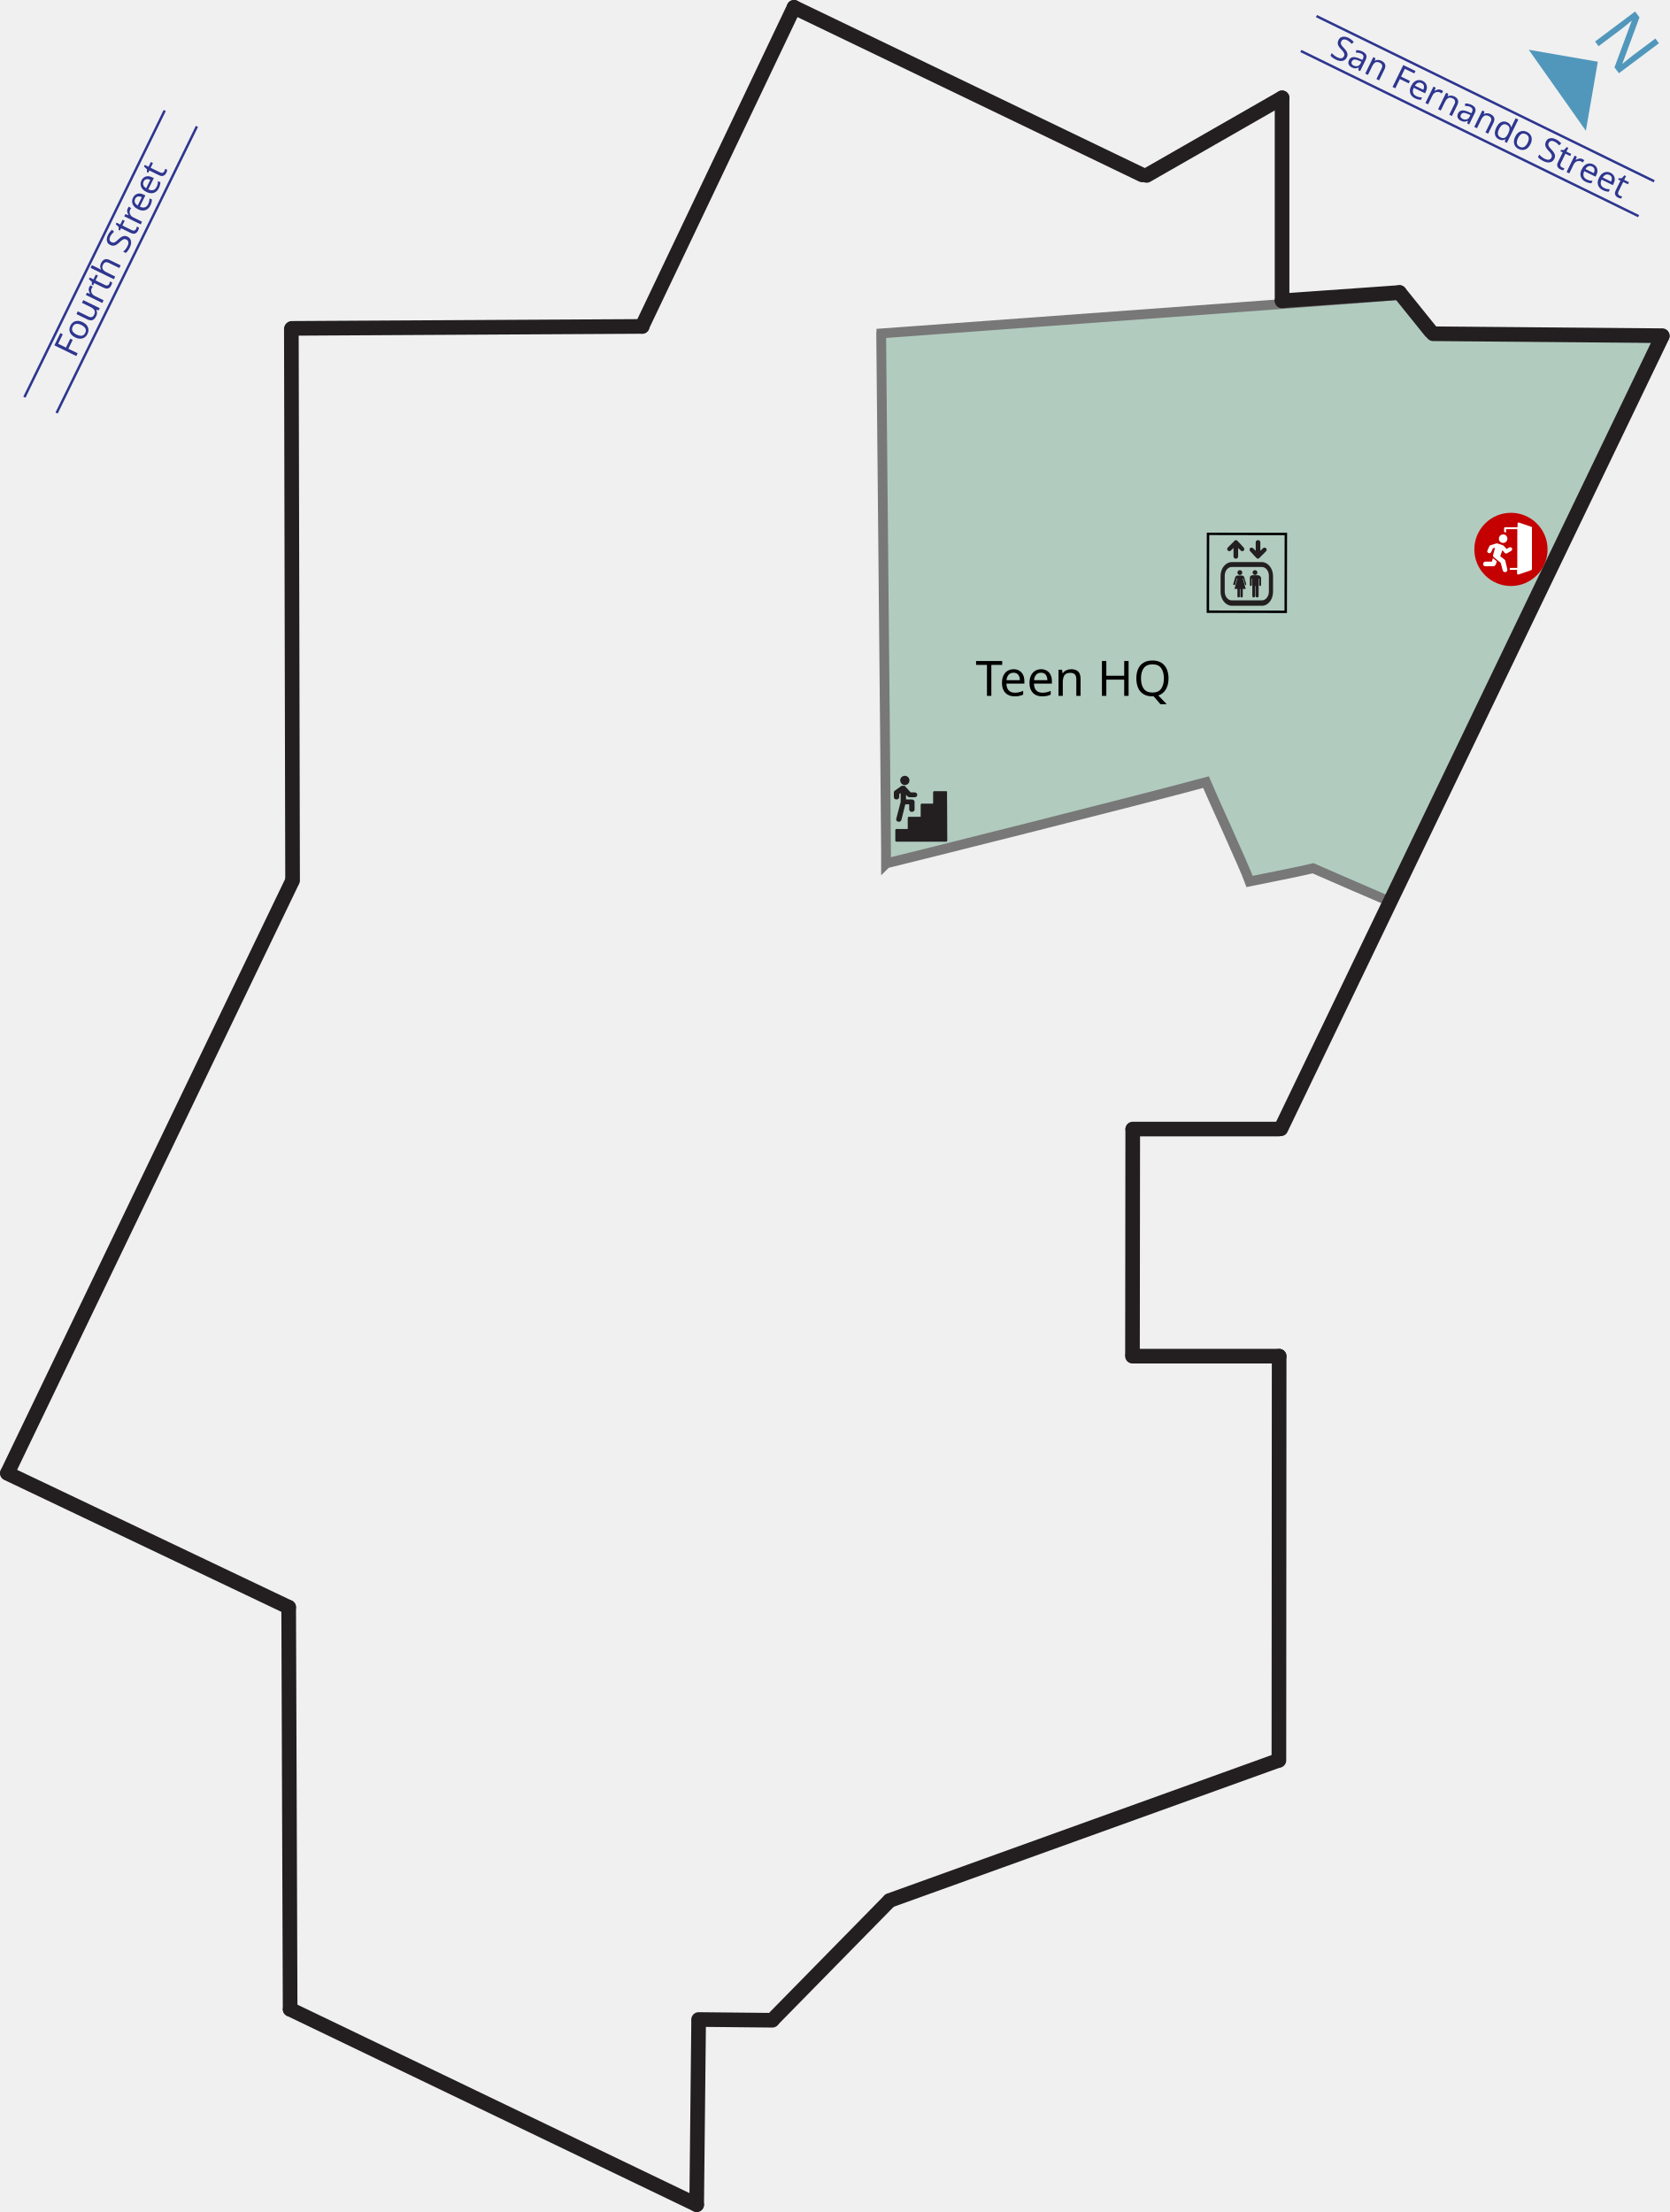
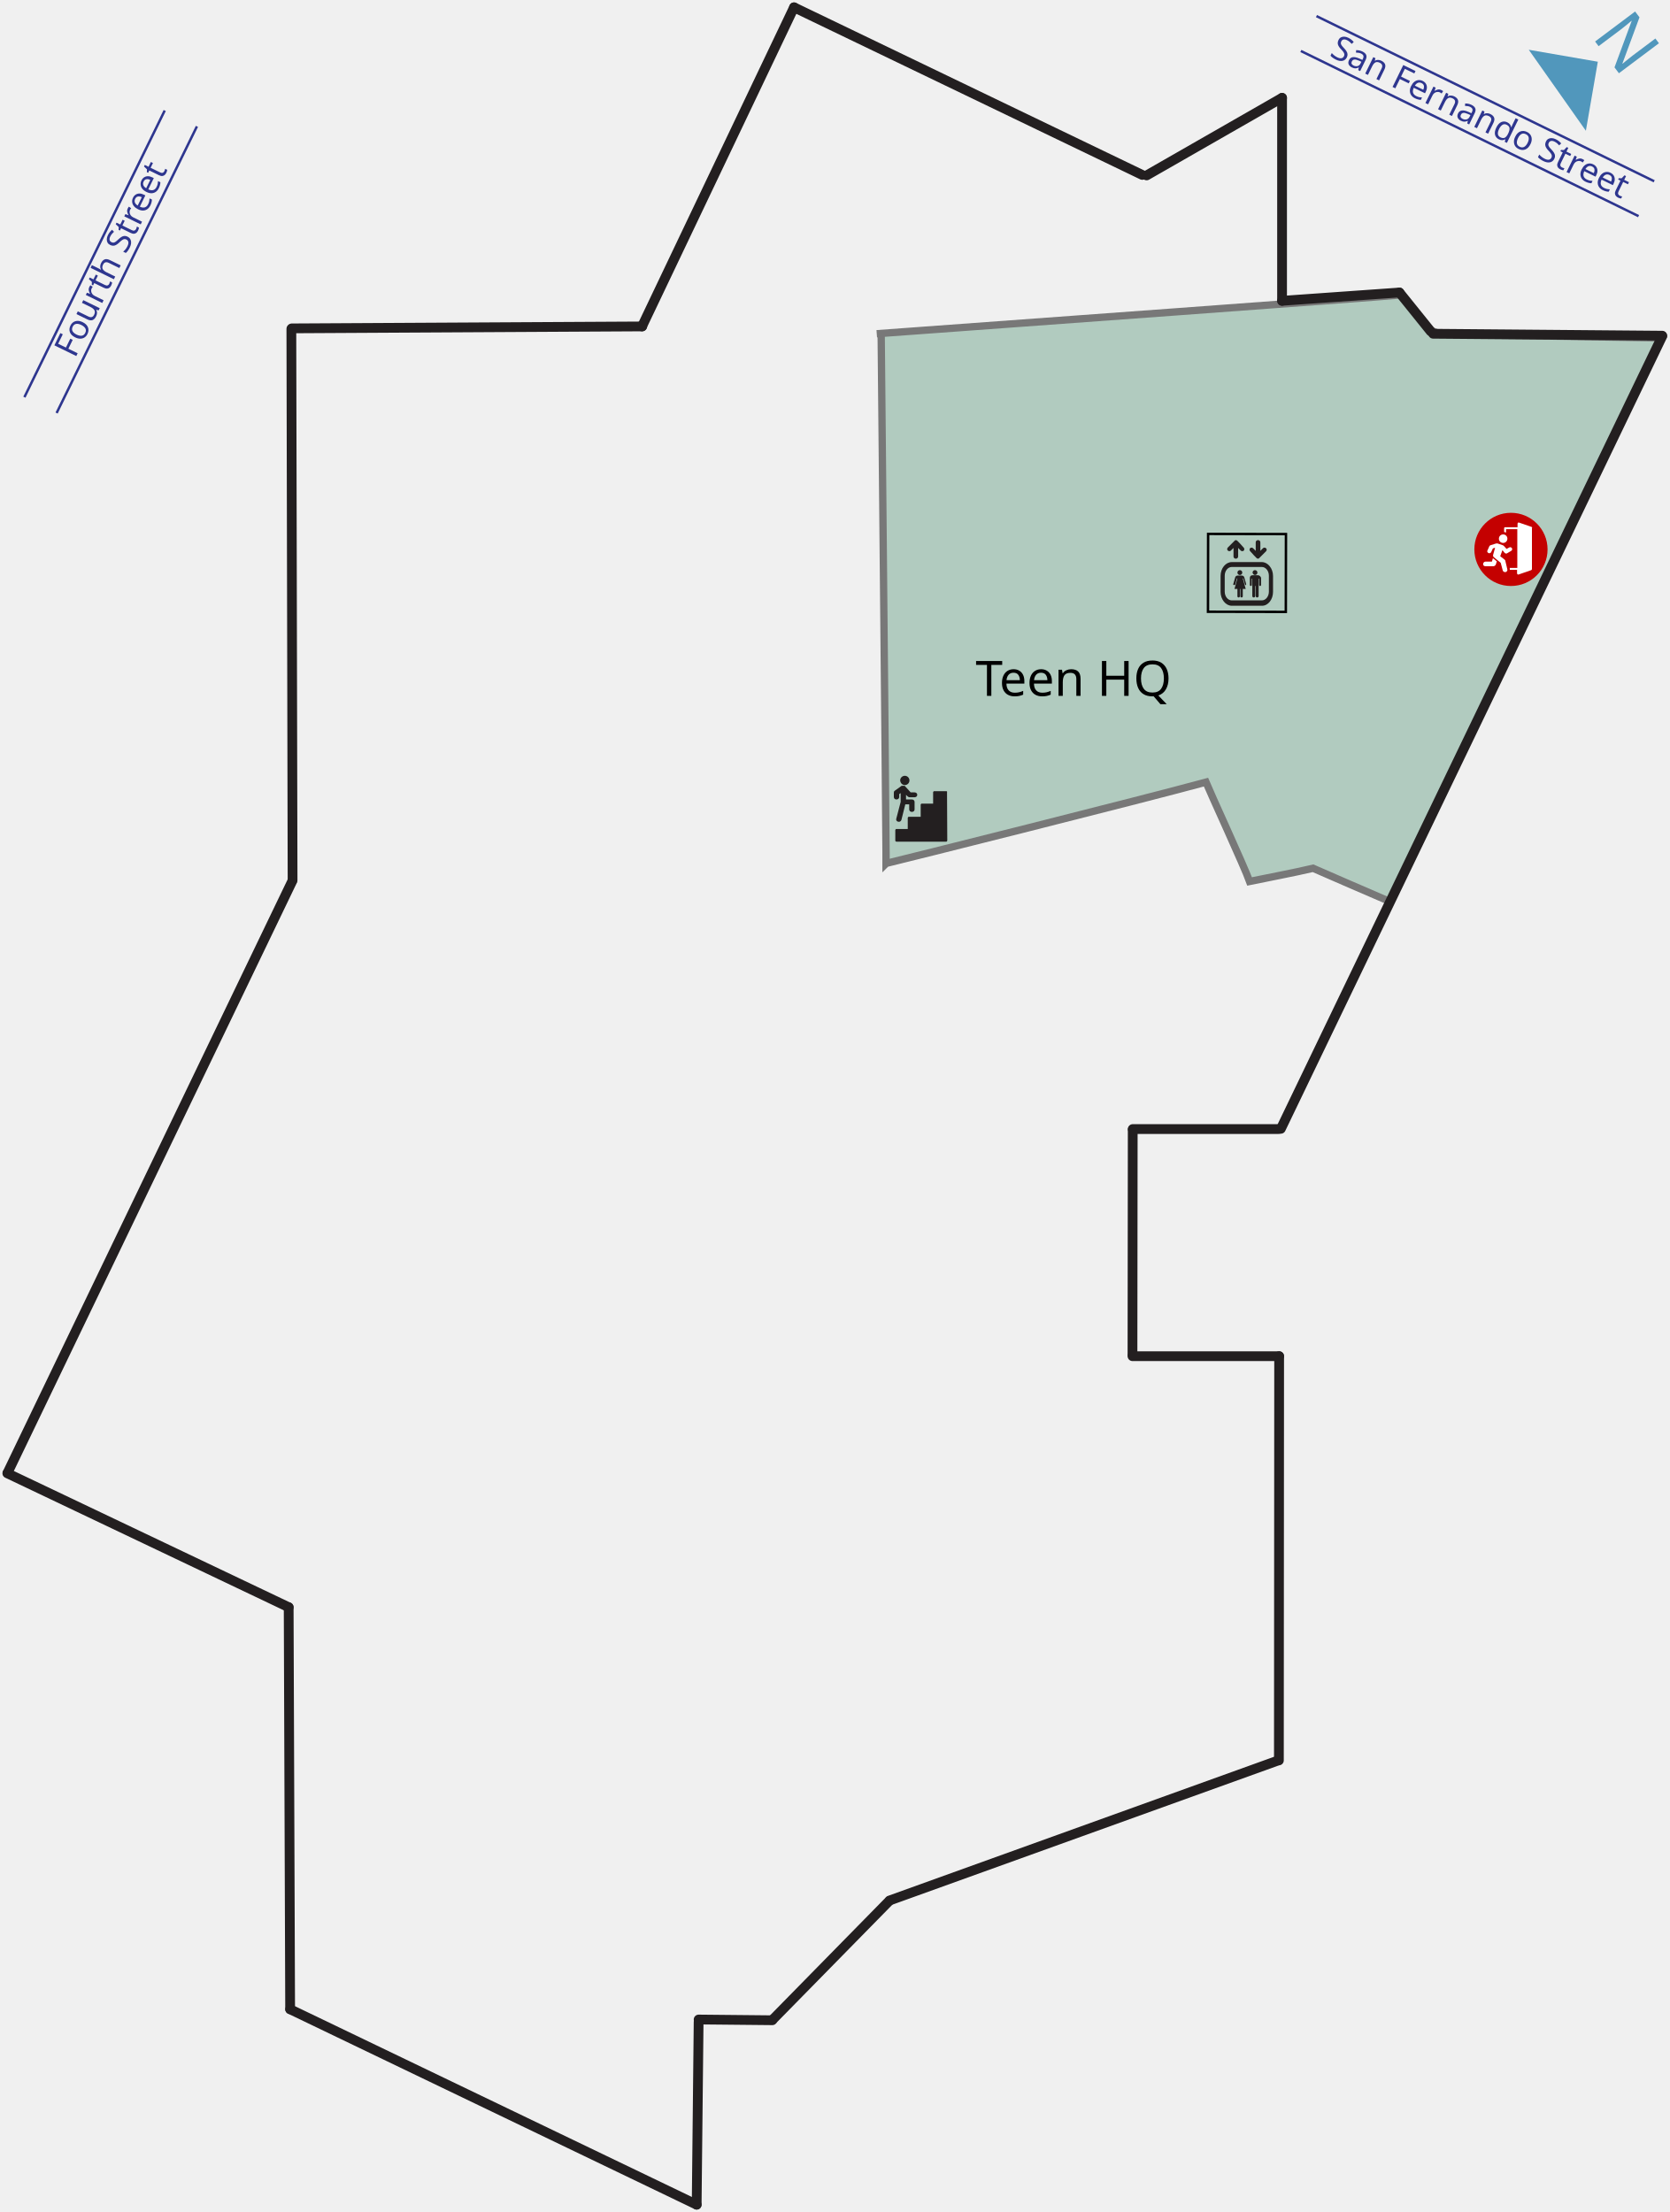
<svg xmlns="http://www.w3.org/2000/svg" version="1.1" id="Layer_1" x="0px" y="0px" viewBox="0 0 684.2 906.7" style="enable-background:new 0 0 684.2 906.7;" xml:space="preserve">
  <style type="text/css">
- 	.st0{opacity:0.5;fill:#71A58E;stroke:#000000;stroke-width:4;stroke-miterlimit:10;enable-background:new    ;}
- 	.st1{fill:none;stroke:#231F20;stroke-width:6;stroke-linecap:round;stroke-linejoin:round;}
+ 	.st0{opacity:0.5;fill:#71A58E;stroke:#000000;stroke-width:3;stroke-miterlimit:10;enable-background:new    ;}
+ 	.st1{fill:none;stroke:#231F20;stroke-width:4;stroke-linecap:round;stroke-linejoin:round;}
	.st2{font-family:'ArialMT';}
	.st3{font-size:20px;}
	.st4{fill:#C40000;}
	.st5{fill:#FFFFFF;}
	.st6{fill:#231F20;}
	.st7{fill:none;stroke:#000000;stroke-width:1;stroke-miterlimit:10;}
	.st8{fill:#5197BC;}
	.st9{font-family:'Arial-BoldMT';}
	.st10{font-size:28.715px;}
	.st11{fill:#2E368F;}
	.st12{font-family:'Arial-ItalicMT';}
	.st13{font-size:14px;}
	.st14{fill:none;stroke:#2E368F;stroke-miterlimit:10;}
</style>
  <g id="teen_hq">
    <path class="st0" d="M361.1,135.9c0,3.6,1.8,182.1,2,213.4c0,2.4,0,3.5,0,4.7c0,0,0,0,0.1-0.1c6-1.4,105-26.2,131-33.3   c1.4,3.5,15.8,34.8,17.9,40.7c3.3-0.7,19.9-3.9,26-5.4c2.3,1,26.8,11.7,31.8,13.8c23.2-47.8,110.9-231.7,111-231.7 M679,138.5   l-88.6-1.5l-4-1.6l-12.6-14.5c-9.1,1-164.7,12.2-214.5,15.9" />
  </g>
  <g id="floor_outline">
    <g id="c">
      <g id="d">
        <line class="st1" x1="681.2" y1="137.8" x2="524.9" y2="462.7" />
        <line class="st1" x1="3.1" y1="603.7" x2="119.7" y2="361.3" />
        <line class="st1" x1="118.3" y1="658.8" x2="3" y2="603.9" />
        <line class="st1" x1="118.9" y1="823.6" x2="285.5" y2="903.7" />
        <line class="st1" x1="325.4" y1="3" x2="263.1" y2="133.8" />
        <line class="st1" x1="468.1" y1="71.7" x2="325.4" y2="3" />
        <line class="st1" x1="119.6" y1="134.6" x2="263.2" y2="133.8" />
        <line class="st1" x1="525.4" y1="40.1" x2="469.9" y2="71.9" />
        <line class="st1" x1="525.4" y1="123.3" x2="525.4" y2="40.1" />
        <line class="st1" x1="525.4" y1="123.3" x2="573.5" y2="119.9" />
        <line class="st1" x1="586.3" y1="135.8" x2="573.5" y2="119.9" />
        <line class="st1" x1="681.2" y1="137.6" x2="587.3" y2="136.8" />
        <line class="st1" x1="119.4" y1="134.8" x2="119.9" y2="360.8" />
        <line class="st1" x1="464.2" y1="462.8" x2="524" y2="462.8" />
        <line class="st1" x1="464.1" y1="555.2" x2="464.2" y2="463.1" />
        <line class="st1" x1="464.1" y1="555.9" x2="524.2" y2="555.9" />
        <line class="st1" x1="524.1" y1="721.6" x2="524.2" y2="555.9" />
        <line class="st1" x1="286.3" y1="828.8" x2="285.5" y2="903.7" />
        <line class="st1" x1="118.9" y1="823.6" x2="118.3" y2="658.8" />
        <line class="st1" x1="316.5" y1="828.1" x2="286.3" y2="827.8" />
        <line class="st1" x1="523.3" y1="721.8" x2="364.6" y2="779" />
        <line class="st1" x1="364.4" y1="779.2" x2="316.8" y2="827.7" />
      </g>
    </g>
  </g>
  <text transform="matrix(1 0 0 1 399.8038 285.2347)" class="st2 st3">Teen HQ</text>
  <g id="emergency_exit">
    <g>
      <circle class="st4" cx="619.2" cy="225.2" r="15" />
      <g>
        <g>
          <path class="st5" d="M627.7,216l-5.2-1.8c-0.3-0.1-0.6,0.1-0.6,0.5v1.4h-5.1c-0.2,0-0.4,0.2-0.4,0.4v1.6c0.3,0,0.6,0.1,0.8,0.2      v-1.4h4.6v15.9h-3.1v0.2c0,0.2,0.1,0.4,0,0.6h3v1.4c0,0.3,0.3,0.6,0.6,0.5l5.2-1.8c0.2-0.1,0.3-0.2,0.3-0.5v-16.8      C628,216.3,627.9,216.1,627.7,216z" />
          <g>
            <g>
              <path class="st5" d="M608.7,232.1h3.3c0.4,0,0.8-0.3,1-0.7l0.4-1.3l-1.6-1.3l0,0l-0.4,1.4h-2.6c-0.5,0-1,0.4-1,1        C607.7,231.7,608.2,232.1,608.7,232.1z" />
              <path class="st5" d="M616.4,222.5c0.9-0.2,1.5-1.1,1.3-2.1c-0.2-0.9-1.1-1.5-2.1-1.3c-0.9,0.2-1.5,1.1-1.3,2.1        S615.5,222.7,616.4,222.5z" />
              <path class="st5" d="M610,226.7c0.4,0.2,0.9,0,1.1-0.4l0.7-1.5l0.9-0.3l-0.8,2.9c-0.1,0.4,0,0.8,0.3,1l2.8,2.3l0.8,3        c0.1,0.5,0.5,0.8,1,0.8c0.1,0,0.2,0,0.2,0c0.5-0.1,0.9-0.7,0.7-1.2l-0.8-3.4c0-0.2-0.2-0.4-0.3-0.5l-1.8-1.4l0.9-2.5l0.9,1.1        c0.2,0.2,0.4,0.3,0.6,0.3c0.1,0,0.3,0,0.4-0.1l1.7-1c0.4-0.2,0.5-0.8,0.3-1.1c-0.2-0.4-0.8-0.5-1.1-0.3l-1.1,0.6l-0.9-1        c-0.2-0.3-0.5-0.5-0.9-0.6l-1.5-0.5c-0.4-0.2-0.9-0.2-1.4,0l-1.9,0.6c-0.2,0.1-0.4,0.2-0.5,0.5l-0.8,1.8        C609.4,226.1,609.6,226.5,610,226.7z" />
            </g>
          </g>
        </g>
      </g>
    </g>
  </g>
  <g>
    <g>
      <path class="st6" d="M507.1,221.7c-0.2-0.2-0.4-0.3-0.6-0.3s-0.5,0.1-0.6,0.3c-0.5,0.5-1.4,1.4-2.7,2.7c-0.4,0.4-0.4,1,0,1.3    c0.3,0.3,0.9,0.3,1.2,0l1.1-1.1v3.5c0,0.5,0.4,0.9,0.9,0.9h0.1c0.5,0,0.9-0.4,0.9-0.9v-3.5l1.1,1.1c0.3,0.3,0.9,0.3,1.2,0l0,0    c0.3-0.3,0.3-0.9,0-1.2C508.4,223,507.7,222.3,507.1,221.7z" />
      <path class="st6" d="M514.9,228.7c0.2,0.2,0.4,0.3,0.6,0.3s0.5-0.1,0.6-0.3c0.5-0.5,1.4-1.4,2.7-2.7c0.4-0.4,0.4-1,0-1.3    c-0.3-0.3-0.9-0.3-1.2,0l-1.1,1.1v-3.5c0-0.5-0.4-0.9-0.9-0.9h-0.1c-0.5,0-0.9,0.4-0.9,0.9v3.5l-1.1-1.1c-0.3-0.3-0.9-0.3-1.2,0    l0,0c-0.3,0.3-0.3,0.9,0,1.2C513.6,227.4,514.3,228.1,514.9,228.7z" />
    </g>
    <g>
      <g>
        <path class="st6" d="M514.3,235.7c0.5,0,1-0.4,1-1c0-0.5-0.4-1-1-1c-0.5,0-1,0.4-1,1C513.4,235.2,513.8,235.7,514.3,235.7z" />
        <path class="st6" d="M515.6,235.8h-2.4c-0.6,0-1,0.5-1,1v3c0,0.2,0.2,0.4,0.4,0.4s0.4-0.2,0.4-0.4v-2.6h0.2v3v4.1     c0,0.3,0.2,0.6,0.6,0.6c0.3,0,0.6-0.2,0.6-0.6v-4.1h0.2v4.1c0,0.3,0.2,0.6,0.6,0.6c0.3,0,0.6-0.2,0.6-0.6v-4.1v-3h0.2v2.6     c0,0.2,0.2,0.4,0.4,0.4s0.4-0.2,0.4-0.4v-3C516.6,236.3,516.1,235.8,515.6,235.8z" />
      </g>
      <path class="st6" d="M508.1,235.7c0.5,0,1-0.4,1-1c0-0.5-0.4-1-1-1c-0.5,0-1,0.4-1,1C507.1,235.2,507.5,235.7,508.1,235.7z" />
      <path class="st6" d="M510.7,239.4l-0.8-2.8c-0.2-0.5-0.6-0.7-1.2-0.7l0,0h-1.3l0,0c-0.6,0-1,0.2-1.2,0.7l-0.8,2.8    c-0.1,0.2,0.1,0.4,0.3,0.4c0.2,0.1,0.4,0,0.5-0.2l0.7-2.5h0.2l-1.2,4.3h1.2v3c0,0.3,0.2,0.5,0.5,0.5s0.5-0.2,0.5-0.5v-3h0.2v3    c0,0.3,0.2,0.5,0.5,0.5s0.5-0.2,0.5-0.5v-3h1.2l-1.2-4.3h0.2l0.7,2.5c0.1,0.2,0.3,0.3,0.5,0.2    C510.6,239.7,510.7,239.5,510.7,239.4z" />
    </g>
    <g>
      <path class="st6" d="M517.2,248.3h-12.4c-2.5,0-4.6-2.6-4.6-5.7v-6.5c0-3.2,2.1-5.7,4.6-5.7h12.3c2.5,0,4.6,2.6,4.6,5.7v6.5    C521.7,245.7,519.7,248.3,517.2,248.3z M504.8,232.4c-1.6,0-2.9,1.6-2.9,3.6v6.5c0,2,1.3,3.6,2.9,3.6h12.3c1.6,0,2.9-1.6,2.9-3.6    V236c0-2-1.3-3.6-2.9-3.6H504.8z" />
    </g>
-     <rect x="495" y="218.9" transform="matrix(1.913651e-03 -1 1 1.913651e-03 275.1491 745.3107)" class="st7" width="31.9" height="31.9" />
+     <rect x="495" y="218.9" transform="matrix(1.913648e-03 -1 1 1.913648e-03 275.1893 745.3367)" class="st7" width="31.9" height="31.9" />
  </g>
  <g id="stairs_00000032626799022009418030000006004862700355200132_">
    <g>
      <path class="st6" d="M370.8,321.8c1,0,1.9-0.8,1.9-1.9c0-1-0.8-1.9-1.9-1.9c-1,0-1.9,0.8-1.9,1.9C369,321,369.8,321.8,370.8,321.8    z" />
      <path class="st6" d="M367.4,327.7c0.6,0,1.1-0.4,1.1-1v-1.2l0.6-0.4v3v0.6l-1.8,6.9c-0.2,0.5,0.2,1.1,0.7,1.2    c0.6,0.2,1.2-0.1,1.4-0.7l1.6-6.4h1.6v2.1c0,0.6,0.5,1,1.1,1s1.1-0.4,1.1-1v-3.1c0-0.6-0.5-1-1.1-1l0,0l0,0h-2.4v-1.9l0.6,0.6    c0.2,0.2,0.5,0.4,0.9,0.4l0,0h2c0.6,0,1.1-0.4,1.1-1s-0.5-1-1.1-1h-1.6l-2-2.2l-0.1-0.1c-0.1-0.1-0.2-0.3-0.4-0.4l0,0h-0.1l0,0    h-0.1l0,0c0,0,0,0-0.1,0l0,0c0,0,0,0-0.1,0l0,0c0,0,0,0-0.1,0l0,0l0,0l0,0c0,0,0,0-0.1,0c0,0,0,0-0.1,0l0,0c0,0,0,0-0.1,0l0,0    c0,0,0,0-0.1,0l0,0c0,0,0,0-0.1,0l0,0c0,0,0,0-0.1,0l0,0c0,0,0,0-0.1,0l0,0l-2.8,2c-0.3,0.2-0.4,0.5-0.4,0.8l0,0v1.7    C366.3,327.3,366.7,327.7,367.4,327.7z" />
      <path class="st6" d="M387.9,324.3h-5.1c-0.2,0-0.3,0.2-0.4,0.4v4.7h-4.7c-0.2,0-0.3,0.2-0.4,0.4v5h-4.9c-0.2,0-0.3,0.2-0.4,0.4    v4.6h-4.7c-0.2,0-0.3,0.2-0.4,0.4v4.4c0,0.2,0.2,0.3,0.4,0.4h20.5c0.2,0,0.3-0.2,0.4-0.4l-0.1-19.8    C388.2,324.5,388.1,324.4,387.9,324.3z" />
    </g>
  </g>
  <g id="North_00000164482264290555914440000013737384098679011727_">
    <polygon class="st8" points="654.8,25.3 626.5,20.4 649.9,53.6  " />
    <text transform="matrix(0.6 0.8 -0.8 0.6 652.014 14.7867)" class="st8 st9 st10">N</text>
    <text transform="matrix(0.4394 -0.8983 0.8983 0.4394 30.6707 147.1652)" class="st11 st12 st13">Fourth Street</text>
    <line class="st14" x1="23.2" y1="169.3" x2="80.7" y2="51.8" />
    <line class="st14" x1="10" y1="162.8" x2="67.5" y2="45.3" />
    <text transform="matrix(0.8983 0.4394 -0.4394 0.8983 544.4561 22.8135)" class="st11 st12 st13">San Fernando Street</text>
    <line class="st14" x1="533.1" y1="20.9" x2="671.5" y2="88.6" />
    <line class="st14" x1="539.5" y1="6.6" x2="677.9" y2="74.3" />
  </g>
</svg>
